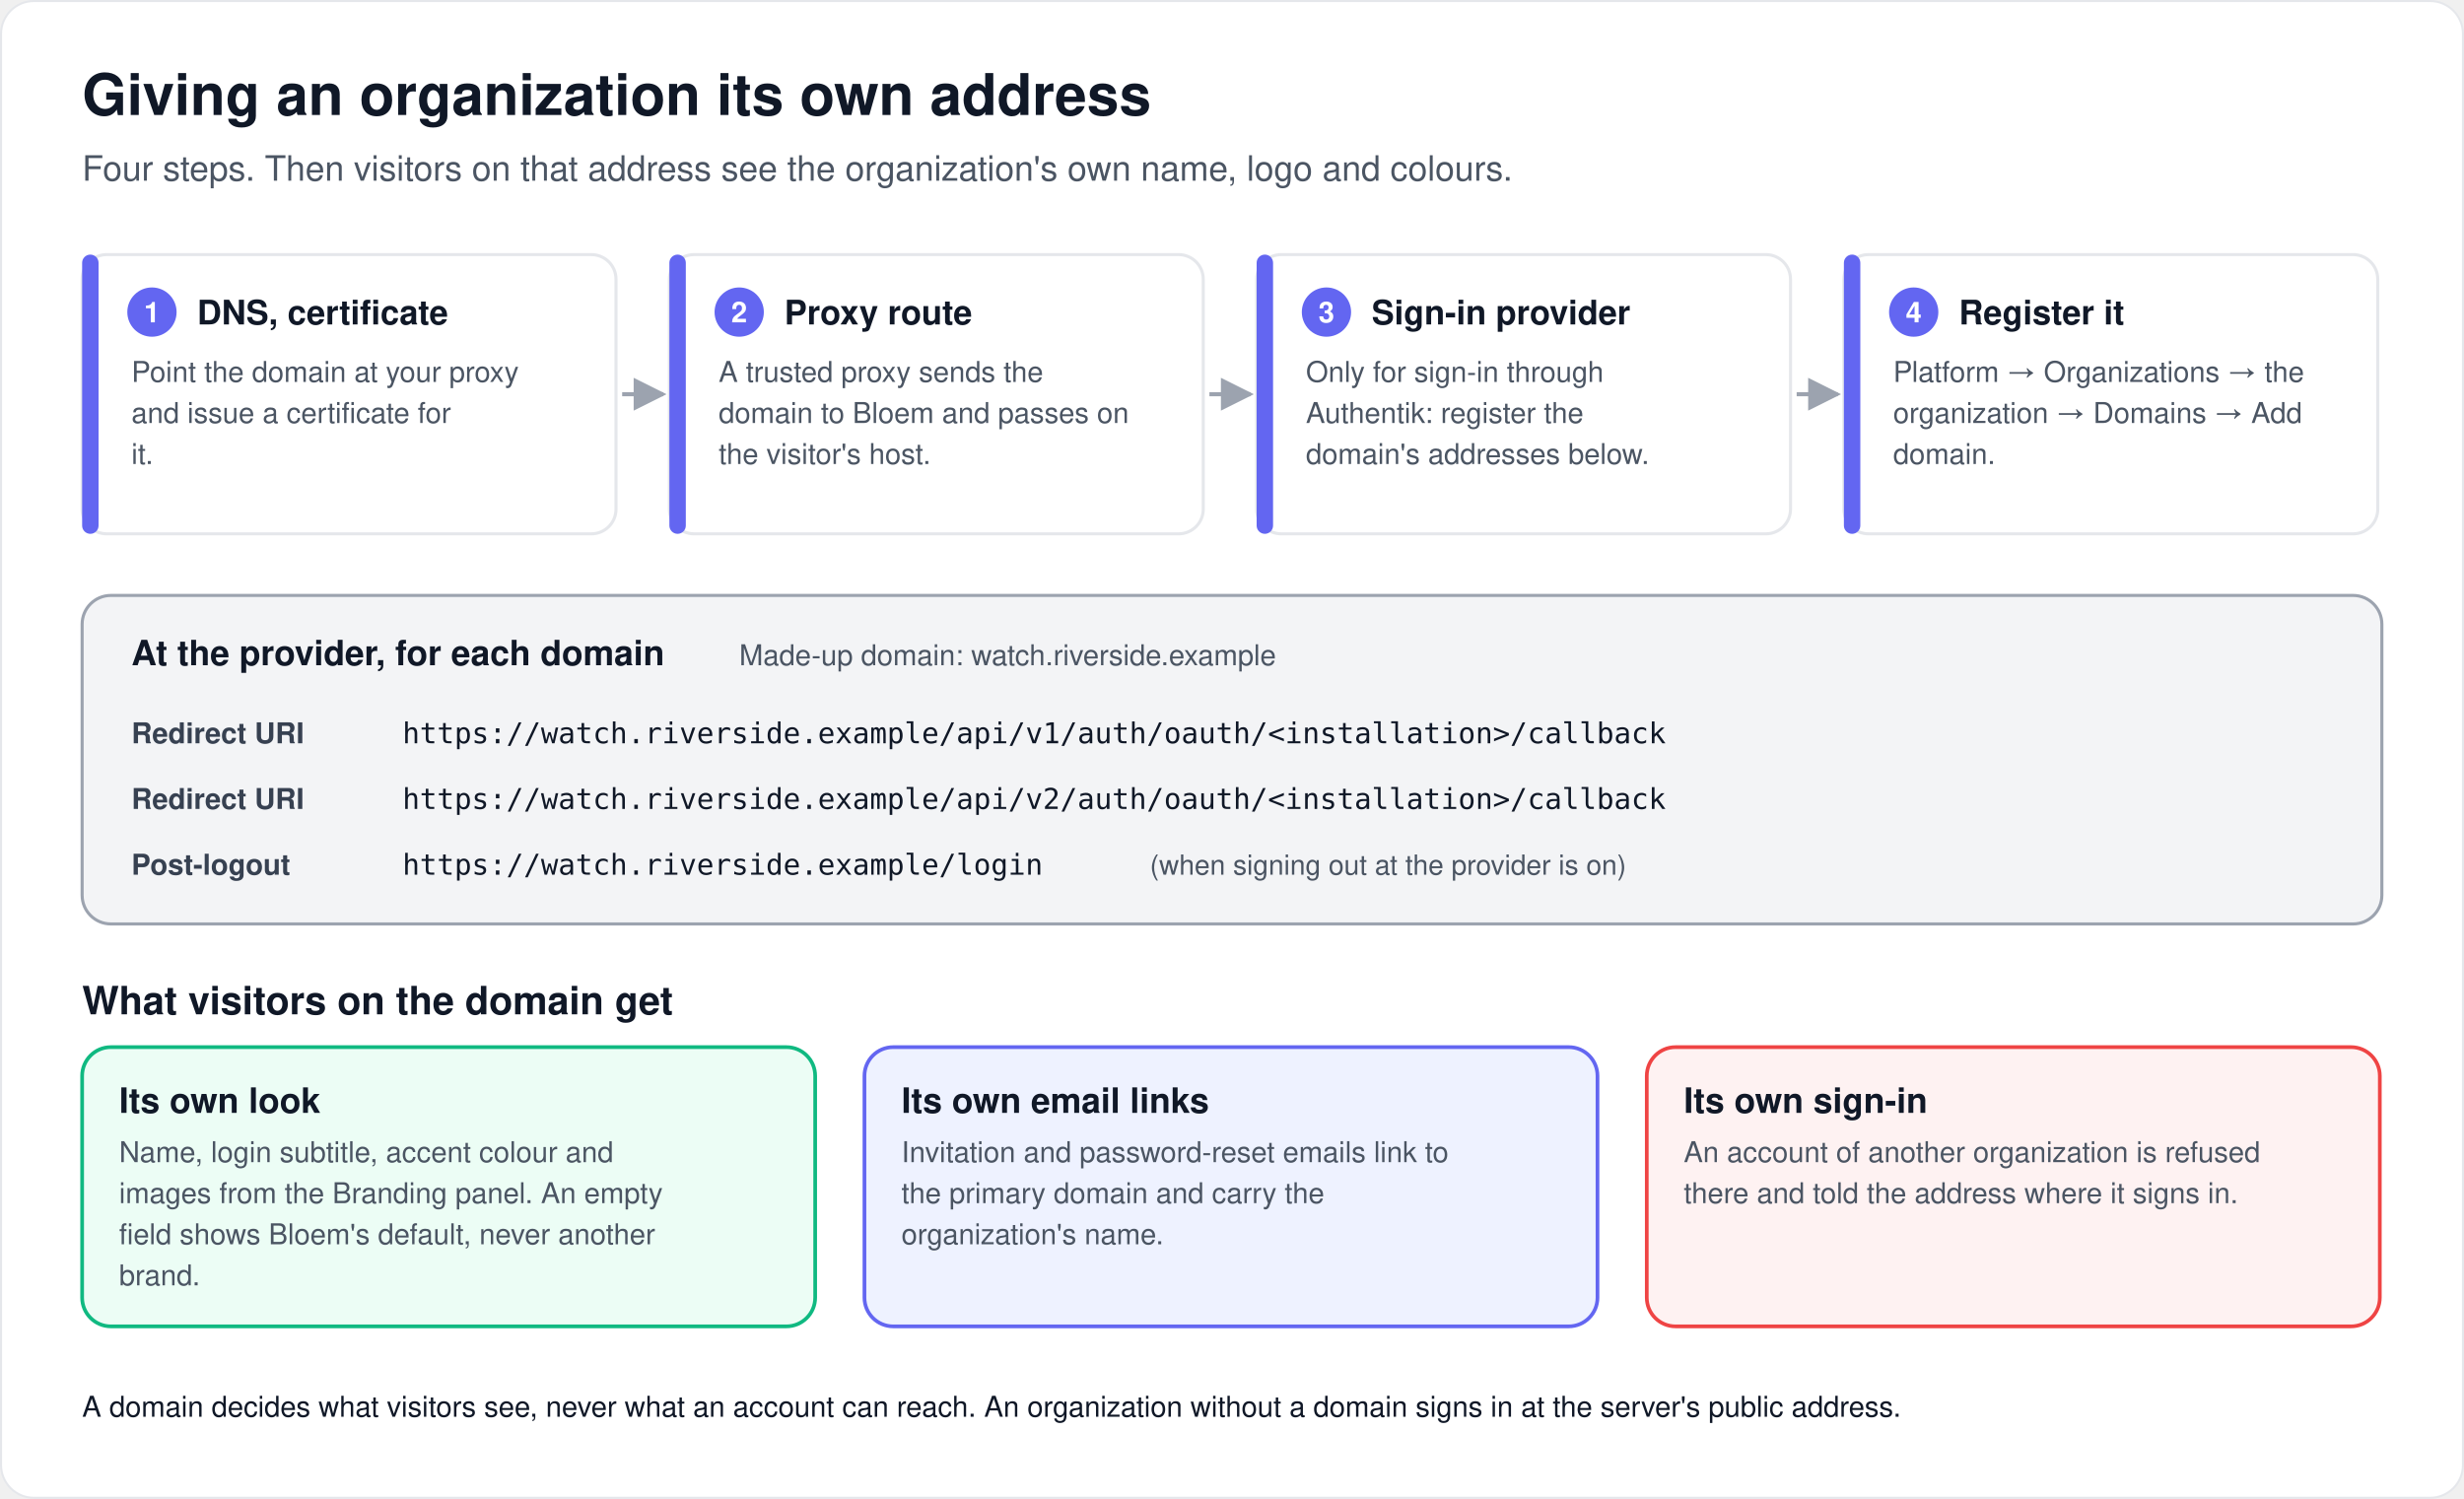
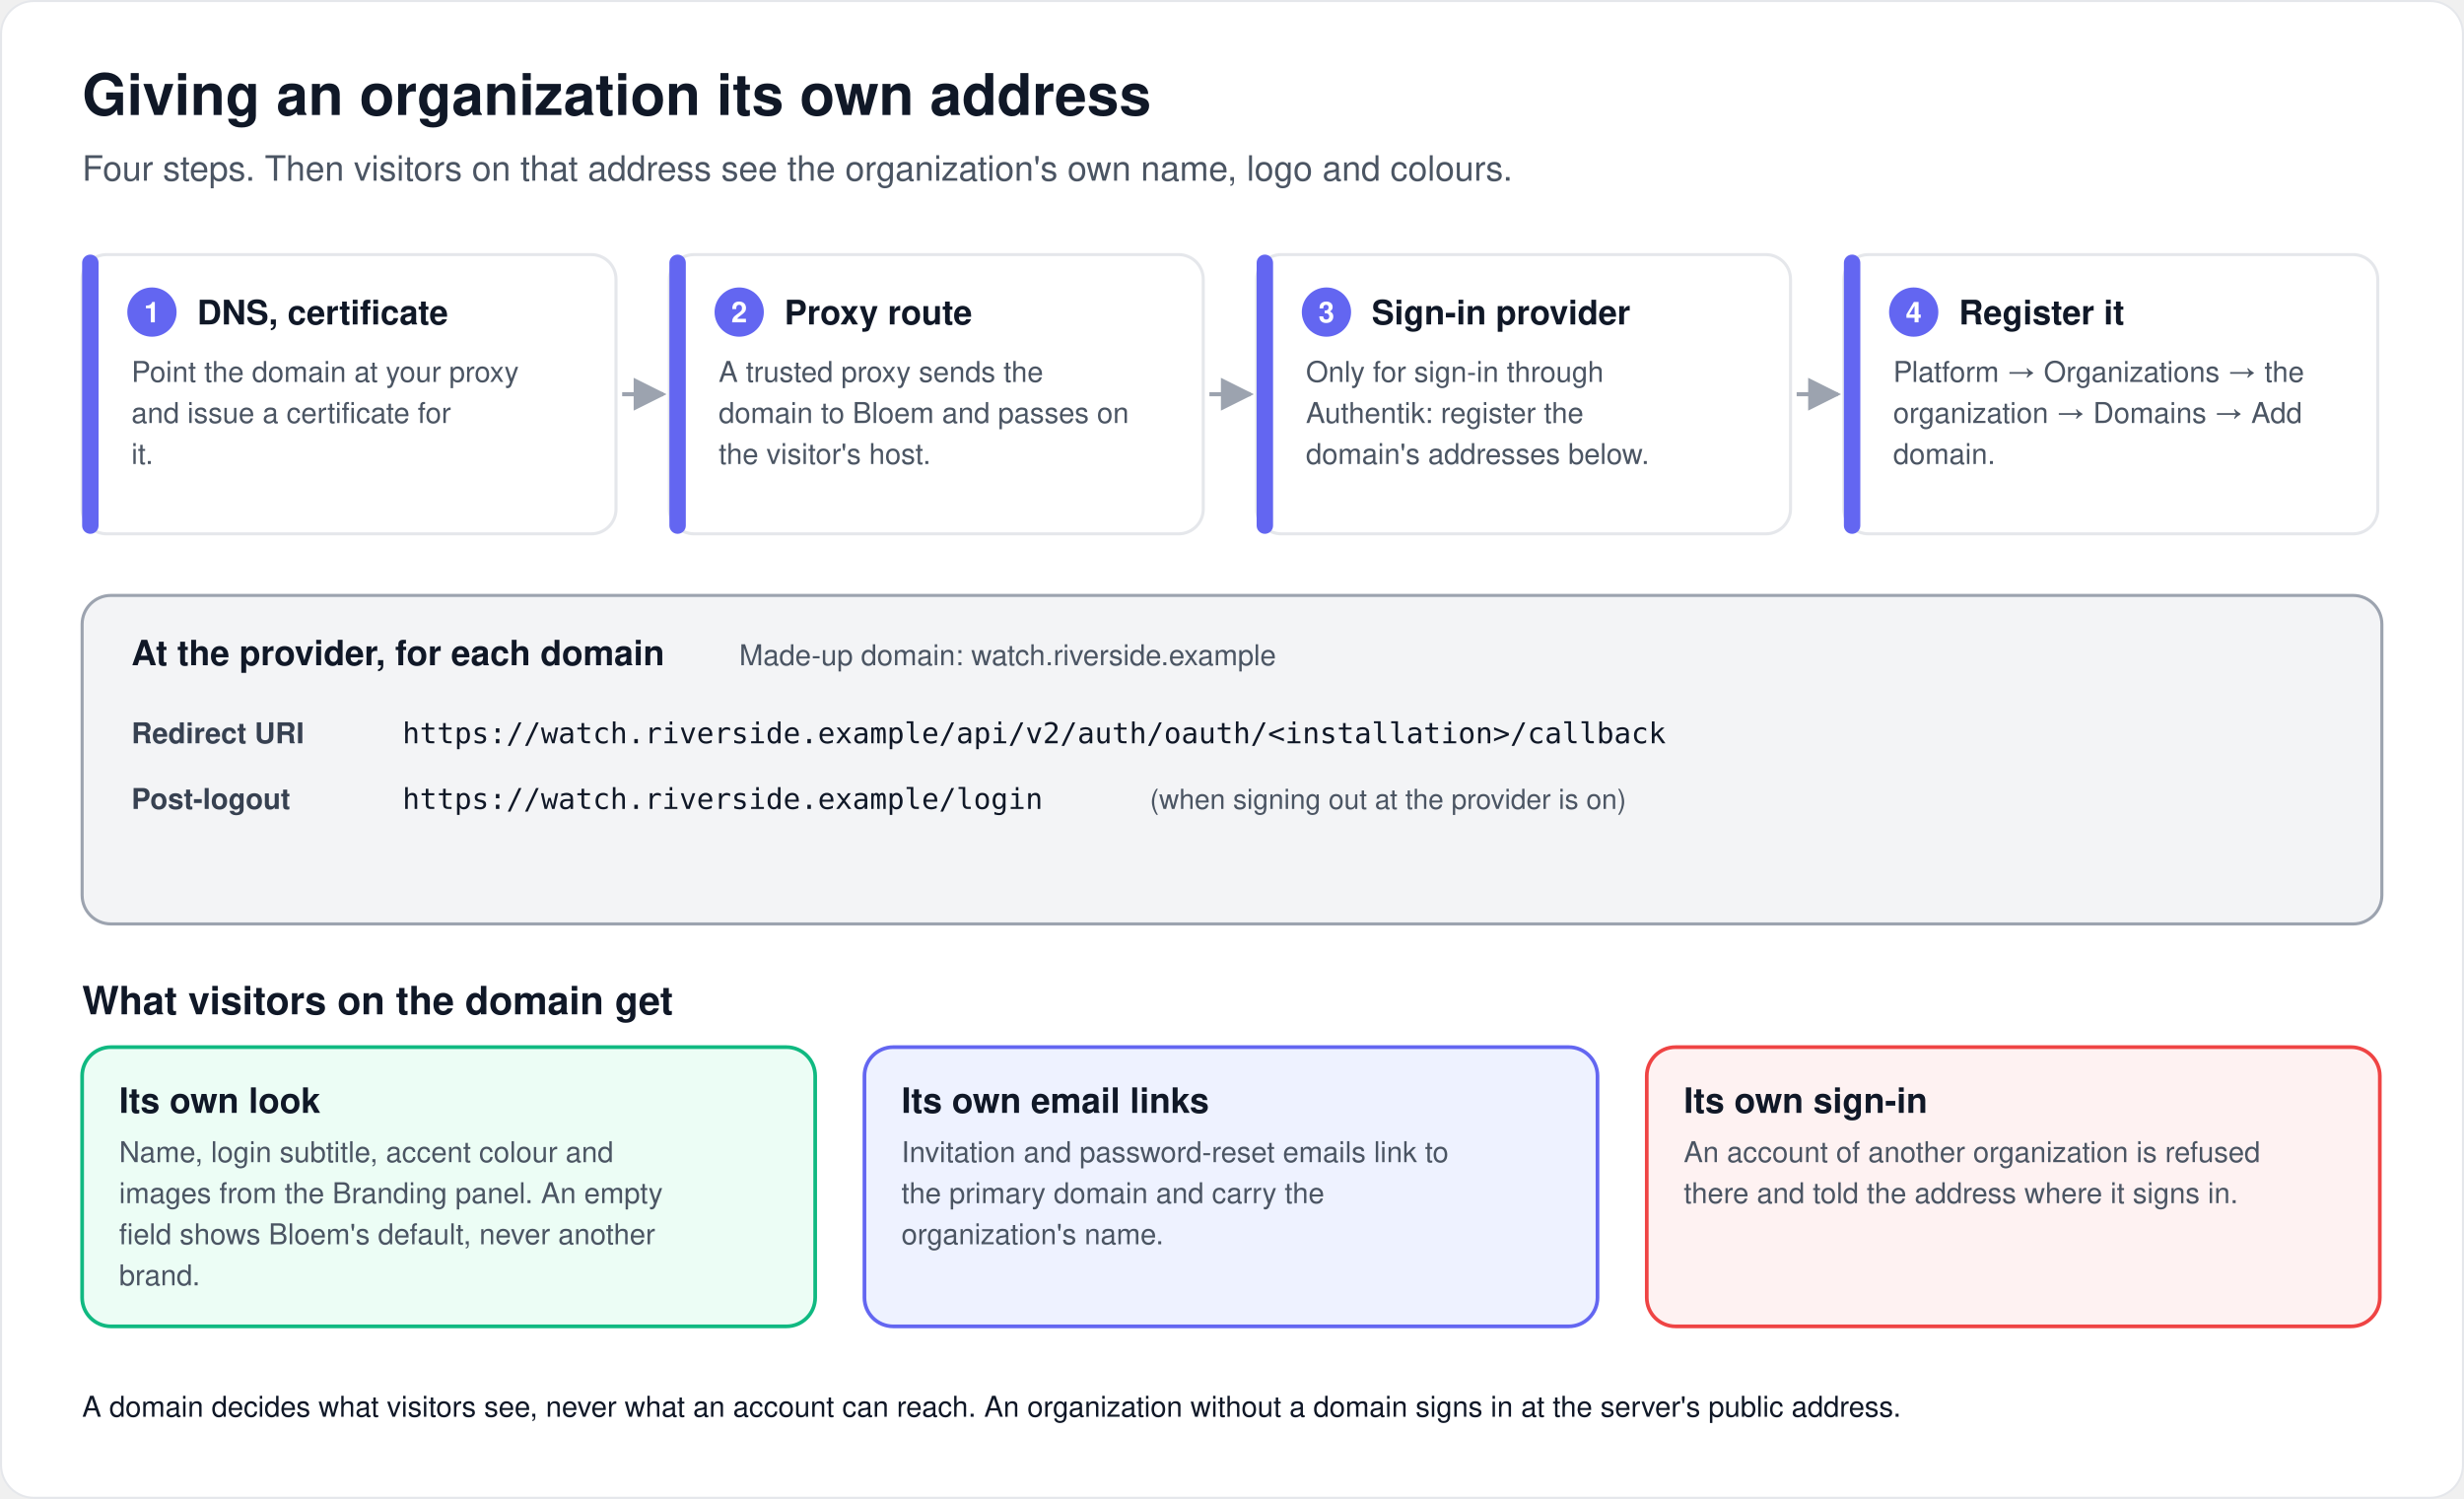
<svg xmlns="http://www.w3.org/2000/svg" width="1200" height="730" viewBox="0 0 1200 730" role="img" aria-labelledby="t d" font-family="'Segoe UI', 'Helvetica Neue', Helvetica, Arial, sans-serif">
  <defs>
    <marker id="arrow" viewBox="0 0 10 10" refX="9" refY="5" markerWidth="8" markerHeight="8" orient="auto-start-reverse">
      <path d="M0,0 L10,5 L0,10 z" fill="#9CA3AF" />
    </marker>
  </defs>
  <rect x="0.5" y="0.5" width="1199" height="729" rx="16" fill="#FFFFFF" stroke="#E5E7EB" />
  <text x="40" y="56" font-size="28" font-weight="700" fill="#101827" text-anchor="start">Giving an organization its own address</text>
  <text x="40" y="88" font-size="17" font-weight="normal" fill="#4B5563" text-anchor="start">Four steps. Then visitors on that address see the organization's own name, logo and colours.</text>
  <rect x="40" y="124" width="260" height="136" rx="12" fill="#FFFFFF" stroke="#E5E7EB" stroke-width="1.5" />
  <rect x="40" y="124" width="8" height="136" rx="4" fill="#6366F1" stroke="none" stroke-width="1.5" />
  <circle cx="74" cy="152" r="12" fill="#6366F1" />
  <text x="74" y="157" font-size="14" font-weight="700" fill="#FFFFFF" text-anchor="middle">1</text>
  <text x="96" y="158" font-size="16.5" font-weight="700" fill="#101827" text-anchor="start">DNS, certificate</text>
  <text x="64" y="186" font-size="14" font-weight="normal" fill="#4B5563" text-anchor="start">Point the domain at your proxy</text>
  <text x="64" y="206" font-size="14" font-weight="normal" fill="#4B5563" text-anchor="start">and issue a certificate for</text>
  <text x="64" y="226" font-size="14" font-weight="normal" fill="#4B5563" text-anchor="start">it.</text>
  <line x1="303" y1="192.0" x2="323" y2="192.0" stroke="#9CA3AF" stroke-width="2" marker-end="url(#arrow)" />
  <rect x="326" y="124" width="260" height="136" rx="12" fill="#FFFFFF" stroke="#E5E7EB" stroke-width="1.5" />
  <rect x="326" y="124" width="8" height="136" rx="4" fill="#6366F1" stroke="none" stroke-width="1.5" />
  <circle cx="360" cy="152" r="12" fill="#6366F1" />
  <text x="360" y="157" font-size="14" font-weight="700" fill="#FFFFFF" text-anchor="middle">2</text>
  <text x="382" y="158" font-size="16.5" font-weight="700" fill="#101827" text-anchor="start">Proxy route</text>
  <text x="350" y="186" font-size="14" font-weight="normal" fill="#4B5563" text-anchor="start">A trusted proxy sends the</text>
  <text x="350" y="206" font-size="14" font-weight="normal" fill="#4B5563" text-anchor="start">domain to Bloem and passes on</text>
  <text x="350" y="226" font-size="14" font-weight="normal" fill="#4B5563" text-anchor="start">the visitor's host.</text>
  <line x1="589" y1="192.0" x2="609" y2="192.0" stroke="#9CA3AF" stroke-width="2" marker-end="url(#arrow)" />
  <rect x="612" y="124" width="260" height="136" rx="12" fill="#FFFFFF" stroke="#E5E7EB" stroke-width="1.5" />
  <rect x="612" y="124" width="8" height="136" rx="4" fill="#6366F1" stroke="none" stroke-width="1.5" />
  <circle cx="646" cy="152" r="12" fill="#6366F1" />
  <text x="646" y="157" font-size="14" font-weight="700" fill="#FFFFFF" text-anchor="middle">3</text>
  <text x="668" y="158" font-size="16.5" font-weight="700" fill="#101827" text-anchor="start">Sign-in provider</text>
  <text x="636" y="186" font-size="14" font-weight="normal" fill="#4B5563" text-anchor="start">Only for sign-in through</text>
  <text x="636" y="206" font-size="14" font-weight="normal" fill="#4B5563" text-anchor="start">Authentik: register the</text>
  <text x="636" y="226" font-size="14" font-weight="normal" fill="#4B5563" text-anchor="start">domain's addresses below.</text>
  <line x1="875" y1="192.0" x2="895" y2="192.0" stroke="#9CA3AF" stroke-width="2" marker-end="url(#arrow)" />
  <rect x="898" y="124" width="260" height="136" rx="12" fill="#FFFFFF" stroke="#E5E7EB" stroke-width="1.5" />
  <rect x="898" y="124" width="8" height="136" rx="4" fill="#6366F1" stroke="none" stroke-width="1.5" />
  <circle cx="932" cy="152" r="12" fill="#6366F1" />
  <text x="932" y="157" font-size="14" font-weight="700" fill="#FFFFFF" text-anchor="middle">4</text>
  <text x="954" y="158" font-size="16.5" font-weight="700" fill="#101827" text-anchor="start">Register it</text>
  <text x="922" y="186" font-size="14" font-weight="normal" fill="#4B5563" text-anchor="start">Platform → Organizations → the</text>
  <text x="922" y="206" font-size="14" font-weight="normal" fill="#4B5563" text-anchor="start">organization → Domains → Add</text>
  <text x="922" y="226" font-size="14" font-weight="normal" fill="#4B5563" text-anchor="start">domain.</text>
  <rect x="40" y="290" width="1120" height="160" rx="14" fill="#F3F4F6" stroke="#9CA3AF" stroke-width="1.5" />
  <text x="64" y="324" font-size="17" font-weight="700" fill="#101827" text-anchor="start">At the provider, for each domain</text>
  <text x="360" y="324" font-size="14" font-weight="normal" fill="#4B5563" text-anchor="start">Made-up domain: watch.riverside.example</text>
  <text x="64" y="362" font-size="14" font-weight="700" fill="#374151" text-anchor="start">Redirect URI</text>
-   <text x="196" y="362" font-size="14" font-weight="normal" fill="#101827" font-family="ui-monospace, 'SFMono-Regular', Menlo, Consolas, monospace">https://watch.riverside.example/api/v1/auth/oauth/&lt;installation&gt;/callback</text>
-   <text x="64" y="394" font-size="14" font-weight="700" fill="#374151" text-anchor="start">Redirect URI</text>
-   <text x="196" y="394" font-size="14" font-weight="normal" fill="#101827" font-family="ui-monospace, 'SFMono-Regular', Menlo, Consolas, monospace">https://watch.riverside.example/api/v2/auth/oauth/&lt;installation&gt;/callback</text>
-   <text x="64" y="426" font-size="14" font-weight="700" fill="#374151" text-anchor="start">Post-logout</text>
-   <text x="196" y="426" font-size="14" font-weight="normal" fill="#101827" font-family="ui-monospace, 'SFMono-Regular', Menlo, Consolas, monospace">https://watch.riverside.example/login</text>
-   <text x="560" y="426" font-size="13.5" font-weight="normal" fill="#4B5563" text-anchor="start">(when signing out at the provider is on)</text>
+   <text x="196" y="362" font-size="14" font-weight="normal" fill="#101827" font-family="ui-monospace, 'SFMono-Regular', Menlo, Consolas, monospace">https://watch.riverside.example/api/v2/auth/oauth/&lt;installation&gt;/callback</text>
+   <text x="64" y="394" font-size="14" font-weight="700" fill="#374151" text-anchor="start">Post-logout</text>
+   <text x="196" y="394" font-size="14" font-weight="normal" fill="#101827" font-family="ui-monospace, 'SFMono-Regular', Menlo, Consolas, monospace">https://watch.riverside.example/login</text>
+   <text x="560" y="394" font-size="13.5" font-weight="normal" fill="#4B5563" text-anchor="start">(when signing out at the provider is on)</text>
  <text x="40" y="494" font-size="19" font-weight="700" fill="#101827" text-anchor="start">What visitors on the domain get</text>
  <rect x="40" y="510" width="357" height="136" rx="14" fill="#ECFDF5" stroke="#10B981" stroke-width="1.8" />
  <text x="58" y="542" font-size="17" font-weight="700" fill="#101827" text-anchor="start">Its own look</text>
  <text x="58" y="566" font-size="14" font-weight="normal" fill="#4B5563" text-anchor="start">Name, login subtitle, accent colour and</text>
  <text x="58" y="586" font-size="14" font-weight="normal" fill="#4B5563" text-anchor="start">images from the Branding panel. An empty</text>
  <text x="58" y="606" font-size="14" font-weight="normal" fill="#4B5563" text-anchor="start">field shows Bloem's default, never another</text>
  <text x="58" y="626" font-size="14" font-weight="normal" fill="#4B5563" text-anchor="start">brand.</text>
  <rect x="421" y="510" width="357" height="136" rx="14" fill="#EEF2FF" stroke="#6366F1" stroke-width="1.8" />
  <text x="439" y="542" font-size="17" font-weight="700" fill="#101827" text-anchor="start">Its own email links</text>
  <text x="439" y="566" font-size="14" font-weight="normal" fill="#4B5563" text-anchor="start">Invitation and password-reset emails link to</text>
  <text x="439" y="586" font-size="14" font-weight="normal" fill="#4B5563" text-anchor="start">the primary domain and carry the</text>
  <text x="439" y="606" font-size="14" font-weight="normal" fill="#4B5563" text-anchor="start">organization's name.</text>
  <rect x="802" y="510" width="357" height="136" rx="14" fill="#FEF2F2" stroke="#EF4444" stroke-width="1.8" />
  <text x="820" y="542" font-size="17" font-weight="700" fill="#101827" text-anchor="start">Its own sign-in</text>
  <text x="820" y="566" font-size="14" font-weight="normal" fill="#4B5563" text-anchor="start">An account of another organization is refused</text>
  <text x="820" y="586" font-size="14" font-weight="normal" fill="#4B5563" text-anchor="start">there and told the address where it signs in.</text>
  <text x="40" y="690" font-size="14" font-weight="normal" fill="#101827" text-anchor="start">A domain decides what visitors see, never what an account can reach. An organization without a domain signs in at the server's public address.</text>
</svg>
